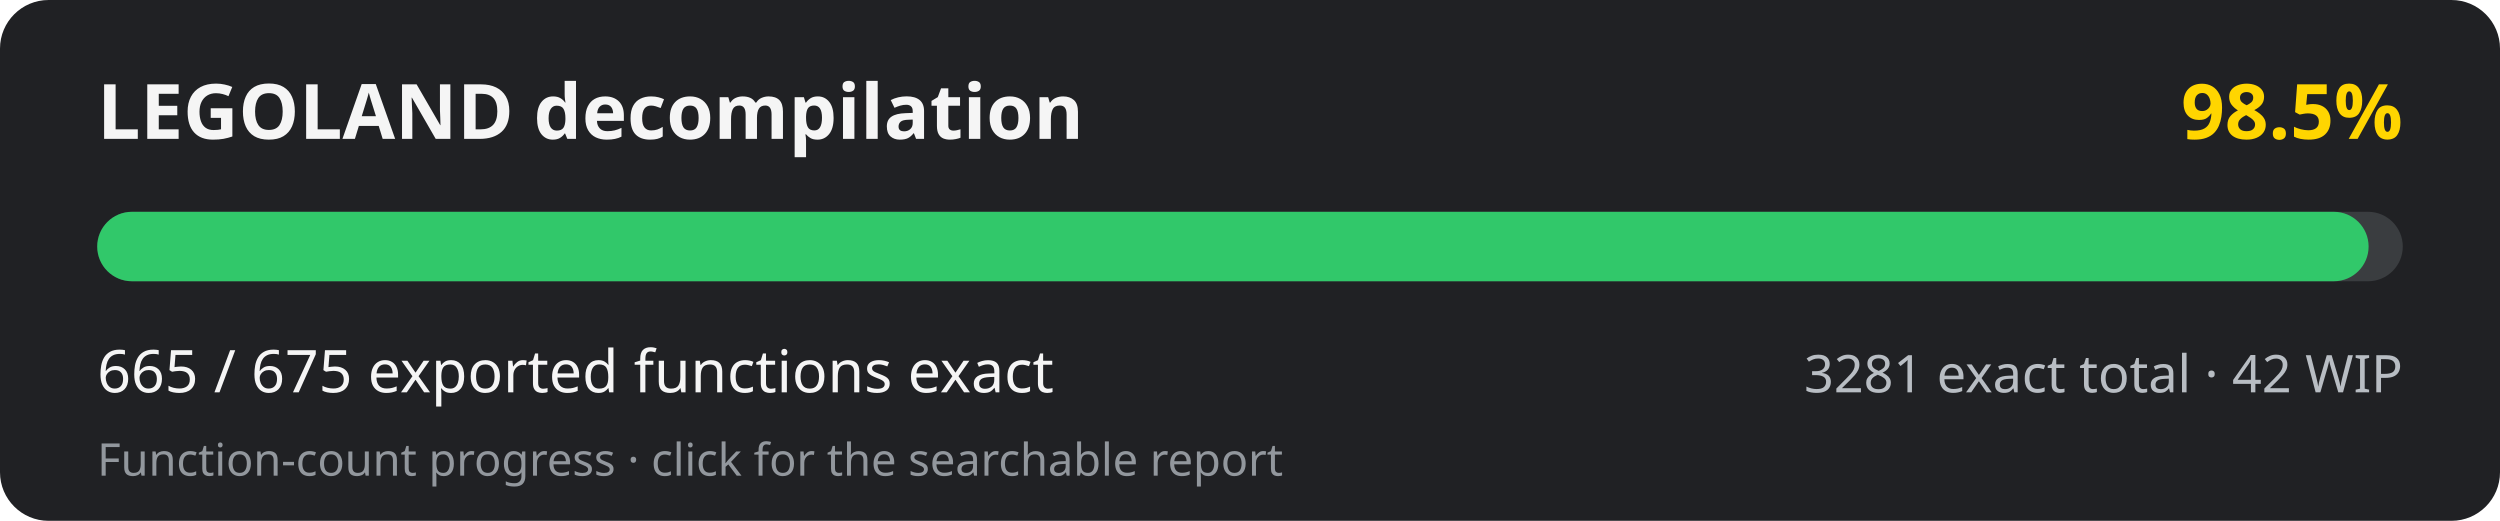
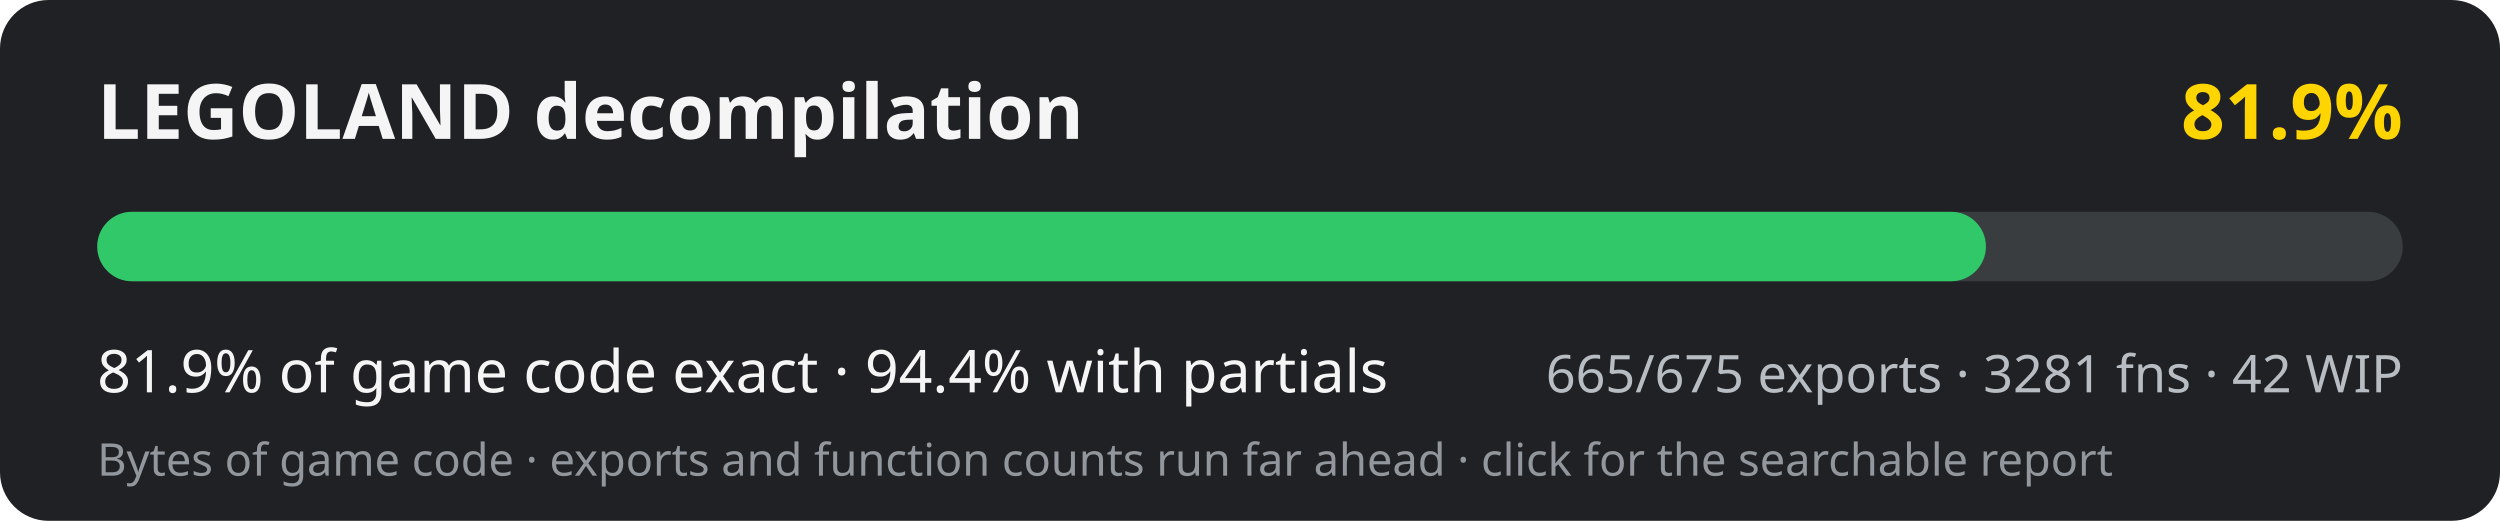
<svg xmlns="http://www.w3.org/2000/svg" width="720" height="150" viewBox="0 0 720 150" role="img" aria-labelledby="title desc">
  <rect width="720" height="150" rx="14" fill="#202124" />
  <text x="28" y="40" fill="#f5f5f5" font-family="system-ui, sans-serif" font-size="22" font-weight="700">LEGOLAND decompilation</text>
-   <text x="692" y="40" fill="#ffd500" text-anchor="end" font-family="system-ui, sans-serif" font-size="22" font-weight="700">98.5%</text>
+   <text x="692" y="40" fill="#ffd500" text-anchor="end" font-family="system-ui, sans-serif" font-size="22" font-weight="700">81.9%</text>
  <rect x="28" y="61" width="664" height="20" rx="10" fill="#3a3d40" />
-   <rect x="28" y="61" width="654.16" height="20" rx="10" fill="#31c86a" />
-   <text x="28" y="113" fill="#f5f5f5" font-family="system-ui, sans-serif" font-size="17">665 / 675 exported functions exact</text>
-   <text x="692" y="113" fill="#b8bdc3" text-anchor="end" font-family="system-ui, sans-serif" font-size="15">3281 exact total · 42 WIP</text>
-   <text x="28" y="137" fill="#92979d" font-family="system-ui, sans-serif" font-size="13">Function-count progress · click for the searchable report</text>
+   <rect x="28" y="61" width="543.95" height="20" rx="10" fill="#31c86a" />
+   <text x="28" y="113" fill="#f5f5f5" font-family="system-ui, sans-serif" font-size="17">81.9% of game code exact · 94.4% with partials</text>
+   <text x="692" y="113" fill="#b8bdc3" text-anchor="end" font-family="system-ui, sans-serif" font-size="15">665/675 exports · 3281 fns · 42 WIP</text>
+   <text x="28" y="137" fill="#92979d" font-family="system-ui, sans-serif" font-size="13">Bytes of game code · exports and function counts run far ahead · click for the searchable report</text>
</svg>
